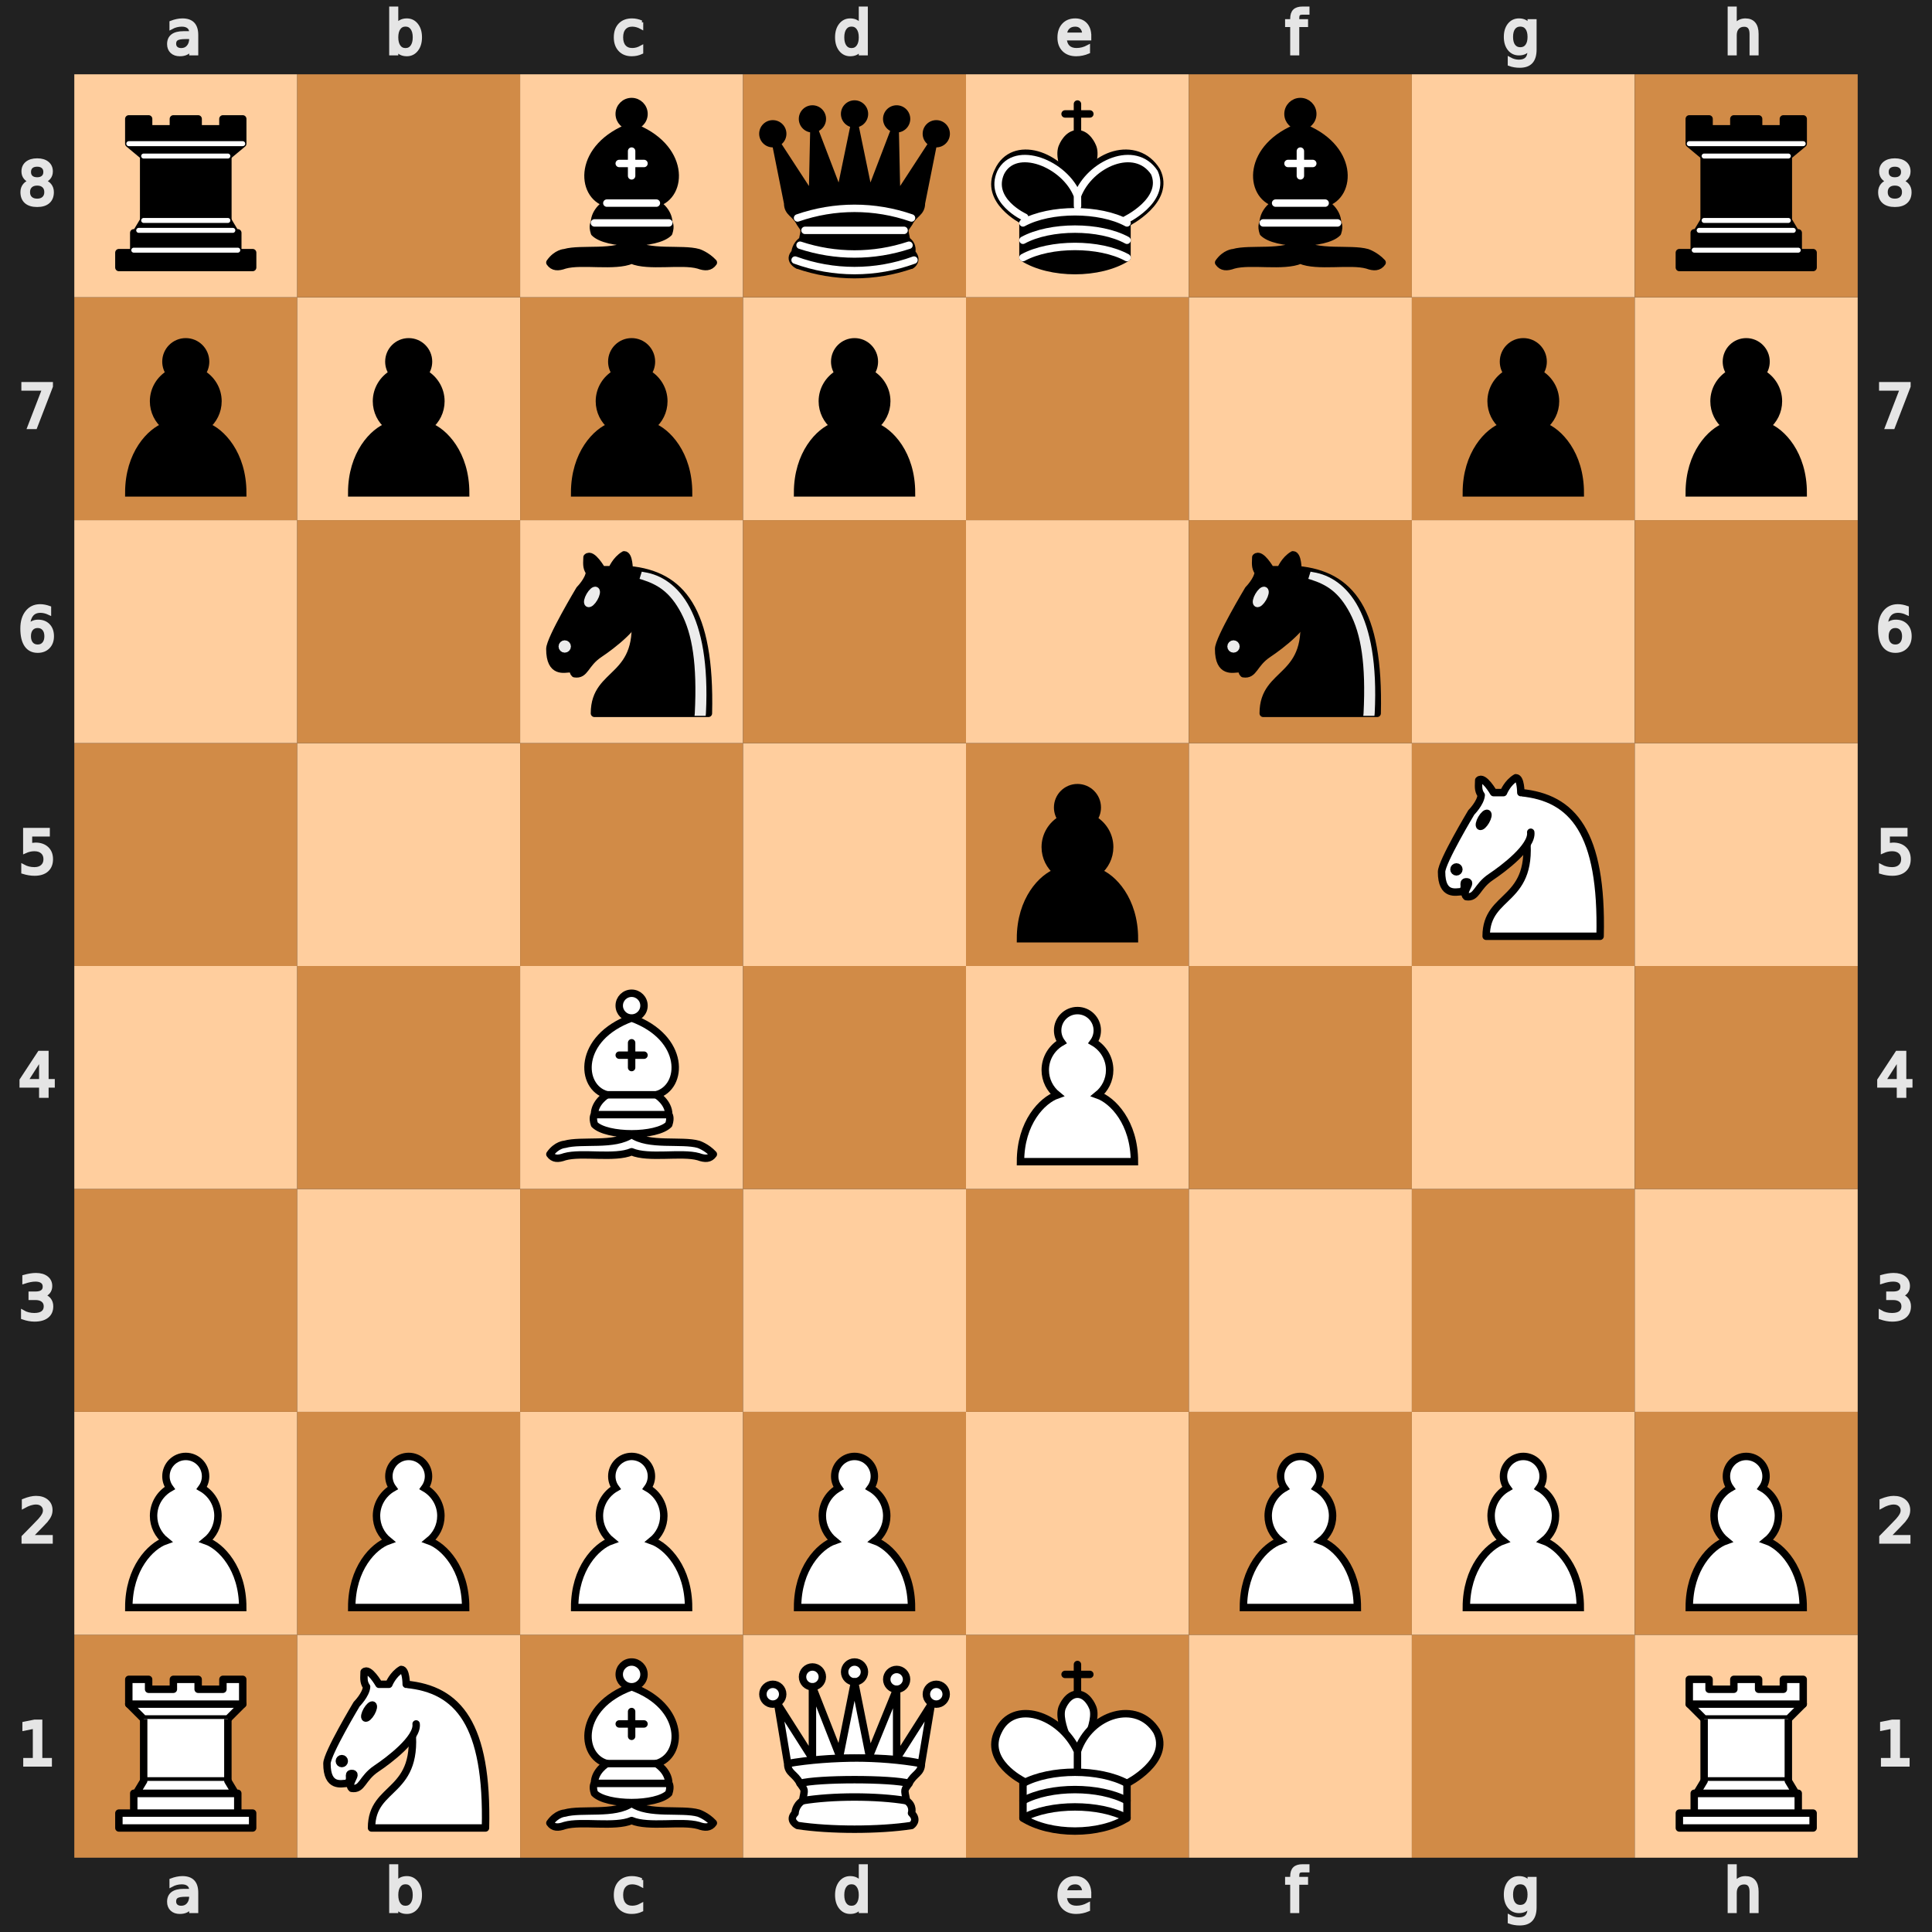
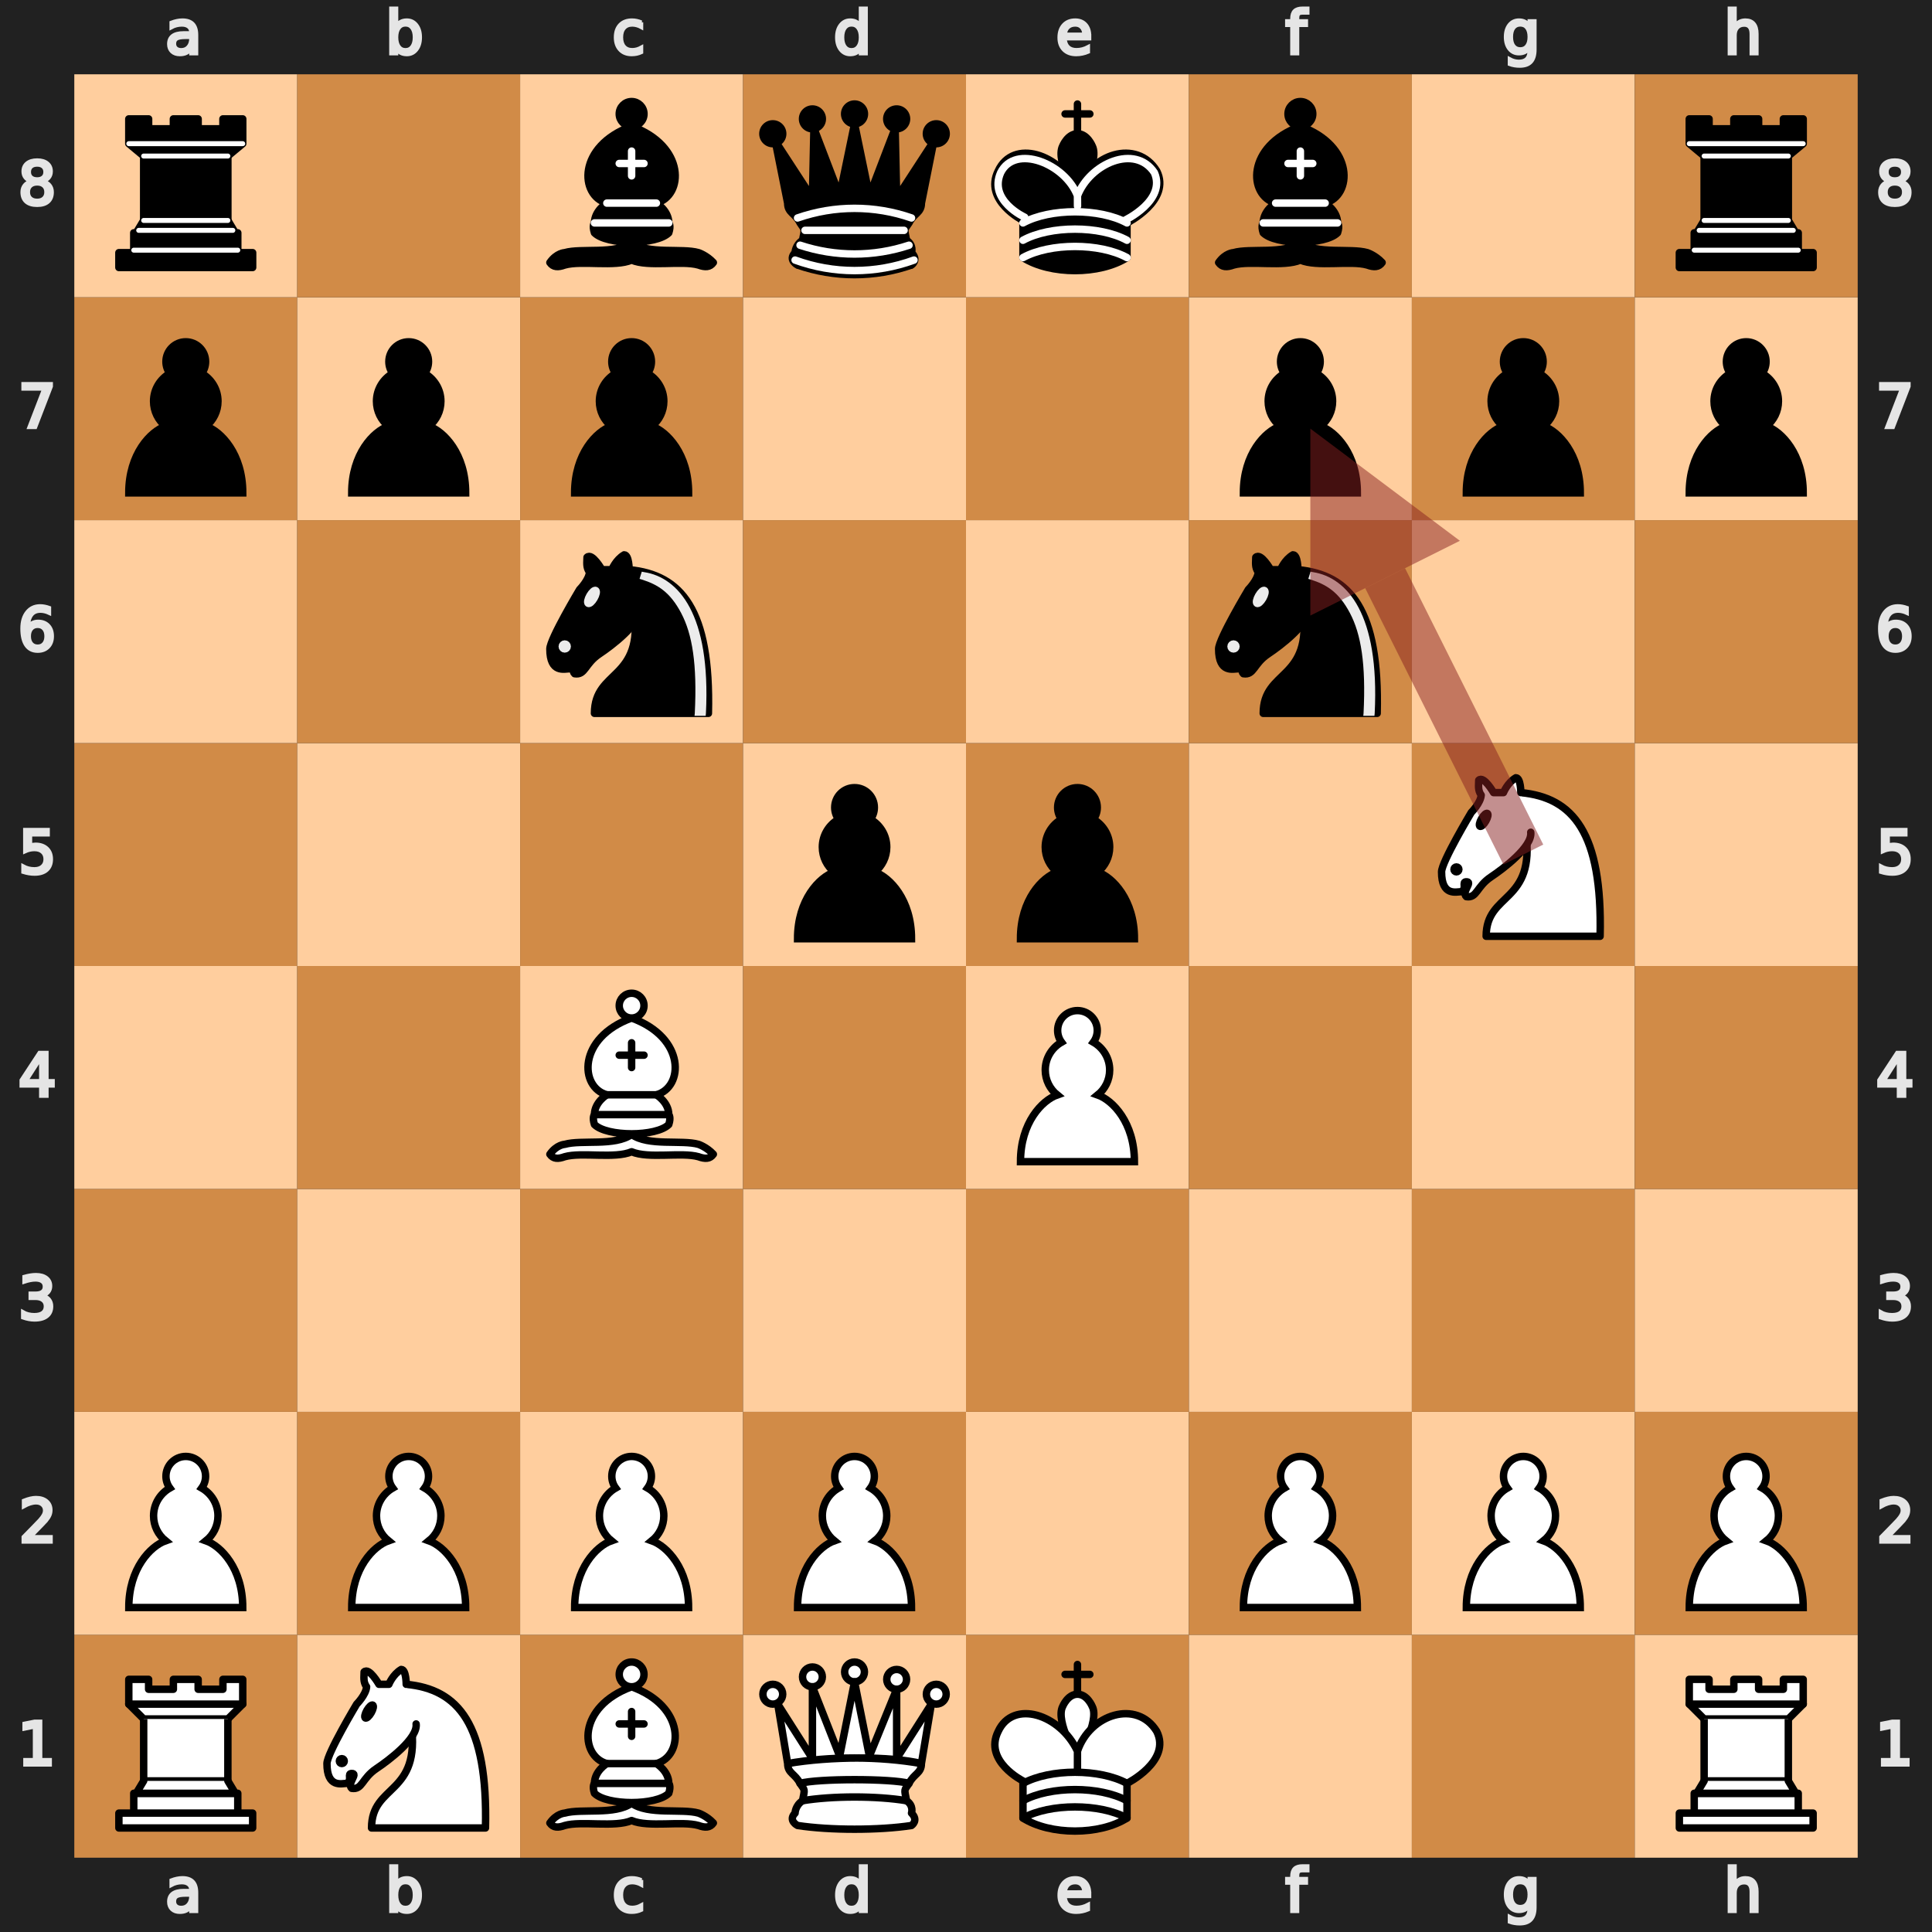
<svg xmlns="http://www.w3.org/2000/svg" xmlns:xlink="http://www.w3.org/1999/xlink" version="1.2" baseProfile="tiny" viewBox="0 0 390 390">
  <defs>
    <g id="white-pawn" class="white pawn">
      <path d="M22.5 9c-2.21 0-4 1.79-4 4 0 .89.29 1.71.78 2.38C17.33 16.5 16 18.59 16 21c0 2.03.94 3.84 2.41 5.03-3 1.06-7.41 5.55-7.41 13.47h23c0-7.92-4.41-12.41-7.41-13.47 1.47-1.19 2.41-3 2.41-5.03 0-2.41-1.33-4.5-3.28-5.62.49-.67.78-1.49.78-2.38 0-2.21-1.79-4-4-4z" fill="#fff" stroke="#000" stroke-width="1.5" stroke-linecap="round" />
    </g>
    <g id="white-knight" class="white knight" fill="none" fill-rule="evenodd" stroke="#000" stroke-width="1.5" stroke-linecap="round" stroke-linejoin="round">
      <path d="M 22,10 C 32.5,11 38.5,18 38,39 L 15,39 C 15,30 25,32.5 23,18" style="fill:#ffffff; stroke:#000000;" />
      <path d="M 24,18 C 24.38,20.91 18.45,25.37 16,27 C 13,29 13.18,31.34 11,31 C 9.958,30.06 12.41,27.96 11,28 C 10,28 11.19,29.23 10,30 C 9,30 5.997,31 6,26 C 6,24 12,14 12,14 C 12,14 13.89,12.1 14,10.5 C 13.27,9.506 13.5,8.5 13.5,7.5 C 14.5,6.5 16.5,10 16.5,10 L 18.5,10 C 18.5,10 19.28,8.008 21,7 C 22,7 22,10 22,10" style="fill:#ffffff; stroke:#000000;" />
      <path d="M 9.5 25.5 A 0.5 0.5 0 1 1 8.5,25.5 A 0.5 0.5 0 1 1 9.5 25.5 z" style="fill:#000000; stroke:#000000;" />
      <path d="M 15 15.5 A 0.5 1.5 0 1 1 14,15.5 A 0.5 1.5 0 1 1 15 15.5 z" transform="matrix(0.866,0.5,-0.5,0.866,9.693,-5.173)" style="fill:#000000; stroke:#000000;" />
    </g>
    <g id="white-bishop" class="white bishop" fill="none" fill-rule="evenodd" stroke="#000" stroke-width="1.5" stroke-linecap="round" stroke-linejoin="round">
      <g fill="#fff" stroke-linecap="butt">
        <path d="M9 36c3.39-.97 10.11.43 13.5-2 3.39 2.43 10.11 1.03 13.5 2 0 0 1.65.54 3 2-.68.97-1.65.99-3 .5-3.39-.97-10.11.46-13.5-1-3.39 1.46-10.11.03-13.5 1-1.354.49-2.323.47-3-.5 1.354-1.94 3-2 3-2zM15 32c2.5 2.5 12.5 2.5 15 0 .5-1.5 0-2 0-2 0-2.5-2.5-4-2.5-4 5.5-1.5 6-11.5-5-15.5-11 4-10.5 14-5 15.5 0 0-2.5 1.5-2.5 4 0 0-.5.5 0 2zM25 8a2.5 2.5 0 1 1-5 0 2.5 2.5 0 1 1 5 0z" />
      </g>
      <path d="M17.5 26h10M15 30h15m-7.5-14.5v5M20 18h5" stroke-linejoin="miter" />
    </g>
    <g id="white-rook" class="white rook" fill="#fff" fill-rule="evenodd" stroke="#000" stroke-width="1.5" stroke-linecap="round" stroke-linejoin="round">
      <path d="M9 39h27v-3H9v3zM12 36v-4h21v4H12zM11 14V9h4v2h5V9h5v2h5V9h4v5" stroke-linecap="butt" />
      <path d="M34 14l-3 3H14l-3-3" />
      <path d="M31 17v12.5H14V17" stroke-linecap="butt" stroke-linejoin="miter" />
      <path d="M31 29.5l1.5 2.5h-20l1.5-2.5" />
      <path d="M11 14h23" fill="none" stroke-linejoin="miter" />
    </g>
    <g id="white-queen" class="white queen" fill="#fff" fill-rule="evenodd" stroke="#000" stroke-width="1.5" stroke-linecap="round" stroke-linejoin="round">
      <path d="M8 12a2 2 0 1 1-4 0 2 2 0 1 1 4 0zM24.5 7.5a2 2 0 1 1-4 0 2 2 0 1 1 4 0zM41 12a2 2 0 1 1-4 0 2 2 0 1 1 4 0zM16 8.5a2 2 0 1 1-4 0 2 2 0 1 1 4 0zM33 9a2 2 0 1 1-4 0 2 2 0 1 1 4 0z" />
      <path d="M9 26c8.5-1.5 21-1.5 27 0l2-12-7 11V11l-5.5 13.5-3-15-3 15-5.5-14V25L7 14l2 12zM9 26c0 2 1.5 2 2.5 4 1 1.5 1 1 .5 3.5-1.5 1-1.5 2.5-1.5 2.5-1.5 1.5.5 2.5.5 2.5 6.5 1 16.5 1 23 0 0 0 1.5-1 0-2.5 0 0 .5-1.5-1-2.5-.5-2.5-.5-2 .5-3.5 1-2 2.5-2 2.5-4-8.5-1.5-18.5-1.5-27 0z" stroke-linecap="butt" />
      <path d="M11.5 30c3.5-1 18.5-1 22 0M12 33.5c6-1 15-1 21 0" fill="none" />
    </g>
    <g id="white-king" class="white king" fill="none" fill-rule="evenodd" stroke="#000" stroke-width="1.5" stroke-linecap="round" stroke-linejoin="round">
      <path d="M22.5 11.63V6M20 8h5" stroke-linejoin="miter" />
      <path d="M22.5 25s4.5-7.5 3-10.5c0 0-1-2.5-3-2.5s-3 2.5-3 2.5c-1.5 3 3 10.5 3 10.5" fill="#fff" stroke-linecap="butt" stroke-linejoin="miter" />
      <path d="M11.5 37c5.5 3.5 15.5 3.5 21 0v-7s9-4.5 6-10.5c-4-6.5-13.5-3.5-16 4V27v-3.5c-3.5-7.5-13-10.5-16-4-3 6 5 10 5 10V37z" fill="#fff" />
      <path d="M11.5 30c5.5-3 15.5-3 21 0m-21 3.5c5.5-3 15.5-3 21 0m-21 3.5c5.5-3 15.5-3 21 0" />
    </g>
    <g id="black-pawn" class="black pawn">
      <path d="M22.5 9c-2.21 0-4 1.79-4 4 0 .89.29 1.71.78 2.38C17.33 16.5 16 18.59 16 21c0 2.03.94 3.84 2.41 5.03-3 1.06-7.41 5.55-7.41 13.47h23c0-7.92-4.41-12.41-7.41-13.47 1.47-1.19 2.41-3 2.41-5.03 0-2.41-1.33-4.5-3.28-5.62.49-.67.78-1.49.78-2.38 0-2.21-1.79-4-4-4z" stroke="#000" stroke-width="1.5" stroke-linecap="round" />
    </g>
    <g id="black-knight" class="black knight" fill="none" fill-rule="evenodd" stroke="#000" stroke-width="1.5" stroke-linecap="round" stroke-linejoin="round">
      <path d="M 22,10 C 32.5,11 38.5,18 38,39 L 15,39 C 15,30 25,32.5 23,18" style="fill:#000000; stroke:#000000;" />
      <path d="M 24,18 C 24.38,20.91 18.45,25.37 16,27 C 13,29 13.18,31.34 11,31 C 9.958,30.06 12.41,27.96 11,28 C 10,28 11.19,29.23 10,30 C 9,30 5.997,31 6,26 C 6,24 12,14 12,14 C 12,14 13.89,12.1 14,10.5 C 13.27,9.506 13.5,8.5 13.5,7.5 C 14.5,6.5 16.5,10 16.5,10 L 18.5,10 C 18.5,10 19.28,8.008 21,7 C 22,7 22,10 22,10" style="fill:#000000; stroke:#000000;" />
      <path d="M 9.5 25.5 A 0.5 0.5 0 1 1 8.5,25.5 A 0.5 0.5 0 1 1 9.5 25.5 z" style="fill:#ececec; stroke:#ececec;" />
      <path d="M 15 15.5 A 0.5 1.5 0 1 1 14,15.5 A 0.5 1.5 0 1 1 15 15.5 z" transform="matrix(0.866,0.5,-0.5,0.866,9.693,-5.173)" style="fill:#ececec; stroke:#ececec;" />
      <path d="M 24.55,10.4 L 24.1,11.85 L 24.6,12 C 27.75,13 30.25,14.49 32.5,18.75 C 34.75,23.01 35.75,29.06 35.25,39 L 35.2,39.5 L 37.45,39.5 L 37.5,39 C 38,28.94 36.62,22.15 34.25,17.66 C 31.88,13.17 28.46,11.02 25.06,10.5 L 24.55,10.4 z " style="fill:#ececec; stroke:none;" />
    </g>
    <g id="black-bishop" class="black bishop" fill="none" fill-rule="evenodd" stroke="#000" stroke-width="1.5" stroke-linecap="round" stroke-linejoin="round">
      <path d="M9 36c3.39-.97 10.11.43 13.5-2 3.39 2.43 10.11 1.03 13.5 2 0 0 1.65.54 3 2-.68.97-1.65.99-3 .5-3.39-.97-10.11.46-13.5-1-3.39 1.46-10.11.03-13.5 1-1.354.49-2.323.47-3-.5 1.354-1.94 3-2 3-2zm6-4c2.5 2.5 12.5 2.5 15 0 .5-1.5 0-2 0-2 0-2.5-2.5-4-2.5-4 5.5-1.5 6-11.5-5-15.5-11 4-10.5 14-5 15.5 0 0-2.5 1.5-2.5 4 0 0-.5.5 0 2zM25 8a2.5 2.5 0 1 1-5 0 2.5 2.5 0 1 1 5 0z" fill="#000" stroke-linecap="butt" />
      <path d="M17.5 26h10M15 30h15m-7.5-14.5v5M20 18h5" stroke="#fff" stroke-linejoin="miter" />
    </g>
    <g id="black-rook" class="black rook" fill="#000" fill-rule="evenodd" stroke="#000" stroke-width="1.5" stroke-linecap="round" stroke-linejoin="round">
      <path d="M9 39h27v-3H9v3zM12.5 32l1.5-2.5h17l1.5 2.5h-20zM12 36v-4h21v4H12z" stroke-linecap="butt" />
      <path d="M14 29.5v-13h17v13H14z" stroke-linecap="butt" stroke-linejoin="miter" />
      <path d="M14 16.5L11 14h23l-3 2.5H14zM11 14V9h4v2h5V9h5v2h5V9h4v5H11z" stroke-linecap="butt" />
      <path d="M12 35.5h21M13 31.5h19M14 29.5h17M14 16.5h17M11 14h23" fill="none" stroke="#fff" stroke-width="1" stroke-linejoin="miter" />
    </g>
    <g id="black-queen" class="black queen" fill="#000" fill-rule="evenodd" stroke="#000" stroke-width="1.5" stroke-linecap="round" stroke-linejoin="round">
      <g fill="#000" stroke="none">
        <circle cx="6" cy="12" r="2.75" />
        <circle cx="14" cy="9" r="2.75" />
        <circle cx="22.5" cy="8" r="2.75" />
        <circle cx="31" cy="9" r="2.75" />
        <circle cx="39" cy="12" r="2.75" />
      </g>
      <path d="M9 26c8.5-1.5 21-1.5 27 0l2.5-12.5L31 25l-.3-14.1-5.2 13.6-3-14.5-3 14.5-5.2-13.6L14 25 6.5 13.5 9 26zM9 26c0 2 1.5 2 2.5 4 1 1.5 1 1 .5 3.5-1.5 1-1.5 2.5-1.5 2.5-1.5 1.5.5 2.5.5 2.5 6.5 1 16.5 1 23 0 0 0 1.5-1 0-2.5 0 0 .5-1.5-1-2.5-.5-2.5-.5-2 .5-3.5 1-2 2.5-2 2.5-4-8.5-1.5-18.5-1.5-27 0z" stroke-linecap="butt" />
      <path d="M11 38.5a35 35 1 0 0 23 0" fill="none" stroke-linecap="butt" />
      <path d="M11 29a35 35 1 0 1 23 0M12.5 31.5h20M11.5 34.5a35 35 1 0 0 22 0M10.5 37.5a35 35 1 0 0 24 0" fill="none" stroke="#fff" />
    </g>
    <g id="black-king" class="black king" fill="none" fill-rule="evenodd" stroke="#000" stroke-width="1.5" stroke-linecap="round" stroke-linejoin="round">
      <path d="M22.5 11.63V6" stroke-linejoin="miter" />
      <path d="M22.5 25s4.5-7.5 3-10.5c0 0-1-2.5-3-2.5s-3 2.5-3 2.5c-1.5 3 3 10.5 3 10.5" fill="#000" stroke-linecap="butt" stroke-linejoin="miter" />
      <path d="M11.5 37c5.5 3.5 15.5 3.5 21 0v-7s9-4.5 6-10.5c-4-6.5-13.5-3.5-16 4V27v-3.5c-3.5-7.5-13-10.5-16-4-3 6 5 10 5 10V37z" fill="#000" />
      <path d="M20 8h5" stroke-linejoin="miter" />
      <path d="M32 29.5s8.5-4 6.03-9.65C34.15 14 25 18 22.5 24.5l.01 2.1-.01-2.1C20 18 9.906 14 6.997 19.85c-2.497 5.65 4.853 9 4.853 9M11.5 30c5.5-3 15.5-3 21 0m-21 3.5c5.5-3 15.5-3 21 0m-21 3.5c5.5-3 15.5-3 21 0" stroke="#fff" />
    </g>
  </defs>
  <rect x="0" y="0" width="390" height="390" fill="#212121" />
  <g transform="translate(20, 0) scale(0.75, 0.75)" fill="#e5e5e5" stroke="#e5e5e5">
    <path d="M23.328 10.016q-1.742 0-2.414.398-.672.398-.672 1.36 0 .765.5 1.218.508.445 1.375.445 1.196 0 1.914-.843.727-.852.727-2.258v-.32zm2.867-.594v4.992h-1.437v-1.328q-.492.797-1.227 1.18-.734.375-1.797.375-1.343 0-2.14-.75-.79-.758-.79-2.024 0-1.476.985-2.226.992-.75 2.953-.75h2.016V8.75q0-.992-.656-1.531-.649-.547-1.829-.547-.75 0-1.46.18-.711.18-1.368.539V6.062q.79-.304 1.532-.453.742-.156 1.445-.156 1.898 0 2.836.984.937.985.937 2.985z" />
  </g>
  <g transform="translate(20, 375) scale(0.75, 0.75)" fill="#e5e5e5" stroke="#e5e5e5">
    <path d="M23.328 10.016q-1.742 0-2.414.398-.672.398-.672 1.36 0 .765.5 1.218.508.445 1.375.445 1.196 0 1.914-.843.727-.852.727-2.258v-.32zm2.867-.594v4.992h-1.437v-1.328q-.492.797-1.227 1.18-.734.375-1.797.375-1.343 0-2.14-.75-.79-.758-.79-2.024 0-1.476.985-2.226.992-.75 2.953-.75h2.016V8.75q0-.992-.656-1.531-.649-.547-1.829-.547-.75 0-1.46.18-.711.18-1.368.539V6.062q.79-.304 1.532-.453.742-.156 1.445-.156 1.898 0 2.836.984.937.985.937 2.985z" />
  </g>
  <g transform="translate(65, 0) scale(0.75, 0.75)" fill="#e5e5e5" stroke="#e5e5e5">
    <path d="M24.922 10.047q0-1.586-.656-2.485-.649-.906-1.79-.906-1.14 0-1.796.906-.649.899-.649 2.485 0 1.586.649 2.492.656.898 1.797.898 1.14 0 1.789-.898.656-.906.656-2.492zm-4.89-3.055q.452-.781 1.14-1.156.695-.383 1.656-.383 1.594 0 2.586 1.266 1 1.265 1 3.328 0 2.062-1 3.328-.992 1.266-2.586 1.266-.96 0-1.656-.375-.688-.383-1.14-1.164v1.312h-1.446V2.258h1.445z" />
  </g>
  <g transform="translate(65, 375) scale(0.75, 0.75)" fill="#e5e5e5" stroke="#e5e5e5">
    <path d="M24.922 10.047q0-1.586-.656-2.485-.649-.906-1.79-.906-1.14 0-1.796.906-.649.899-.649 2.485 0 1.586.649 2.492.656.898 1.797.898 1.14 0 1.789-.898.656-.906.656-2.492zm-4.89-3.055q.452-.781 1.14-1.156.695-.383 1.656-.383 1.594 0 2.586 1.266 1 1.265 1 3.328 0 2.062-1 3.328-.992 1.266-2.586 1.266-.96 0-1.656-.375-.688-.383-1.14-1.164v1.312h-1.446V2.258h1.445z" />
  </g>
  <g transform="translate(110, 0) scale(0.75, 0.75)" fill="#e5e5e5" stroke="#e5e5e5">
    <path d="M25.96 6v1.344q-.608-.336-1.226-.5-.609-.172-1.234-.172-1.398 0-2.172.89-.773.883-.773 2.485 0 1.601.773 2.492.774.883 2.172.883.625 0 1.234-.164.618-.172 1.227-.508v1.328q-.602.281-1.25.422-.64.14-1.367.14-1.977 0-3.14-1.242-1.165-1.242-1.165-3.351 0-2.14 1.172-3.367 1.18-1.227 3.227-1.227.664 0 1.296.14.633.134 1.227.407z" />
  </g>
  <g transform="translate(110, 375) scale(0.75, 0.75)" fill="#e5e5e5" stroke="#e5e5e5">
    <path d="M25.96 6v1.344q-.608-.336-1.226-.5-.609-.172-1.234-.172-1.398 0-2.172.89-.773.883-.773 2.485 0 1.601.773 2.492.774.883 2.172.883.625 0 1.234-.164.618-.172 1.227-.508v1.328q-.602.281-1.25.422-.64.14-1.367.14-1.977 0-3.14-1.242-1.165-1.242-1.165-3.351 0-2.14 1.172-3.367 1.18-1.227 3.227-1.227.664 0 1.296.14.633.134 1.227.407z" />
  </g>
  <g transform="translate(155, 0) scale(0.75, 0.75)" fill="#e5e5e5" stroke="#e5e5e5">
    <path d="M24.973 6.992V2.258h1.437v12.156h-1.437v-1.312q-.453.78-1.149 1.164-.687.375-1.656.375-1.586 0-2.586-1.266-.992-1.266-.992-3.328 0-2.063.992-3.328 1-1.266 2.586-1.266.969 0 1.656.383.696.375 1.149 1.156zm-4.899 3.055q0 1.586.649 2.492.656.898 1.797.898 1.14 0 1.796-.898.657-.906.657-2.492 0-1.586-.657-2.485-.656-.906-1.796-.906-1.141 0-1.797.906-.649.899-.649 2.485z" />
  </g>
  <g transform="translate(155, 375) scale(0.75, 0.75)" fill="#e5e5e5" stroke="#e5e5e5">
    <path d="M24.973 6.992V2.258h1.437v12.156h-1.437v-1.312q-.453.78-1.149 1.164-.687.375-1.656.375-1.586 0-2.586-1.266-.992-1.266-.992-3.328 0-2.063.992-3.328 1-1.266 2.586-1.266.969 0 1.656.383.696.375 1.149 1.156zm-4.899 3.055q0 1.586.649 2.492.656.898 1.797.898 1.14 0 1.796-.898.657-.906.657-2.492 0-1.586-.657-2.485-.656-.906-1.796-.906-1.141 0-1.797.906-.649.899-.649 2.485z" />
  </g>
  <g transform="translate(200, 0) scale(0.75, 0.75)" fill="#e5e5e5" stroke="#e5e5e5">
    <path d="M26.555 9.68v.703h-6.61q.094 1.484.89 2.265.806.774 2.235.774.828 0 1.602-.203.781-.203 1.547-.61v1.36q-.774.328-1.586.5-.813.172-1.649.172-2.093 0-3.32-1.22-1.219-1.218-1.219-3.296 0-2.148 1.157-3.406 1.164-1.266 3.132-1.266 1.766 0 2.79 1.14 1.03 1.134 1.03 3.087zm-1.438-.422q-.015-1.18-.664-1.883-.64-.703-1.703-.703-1.203 0-1.93.68-.718.68-.828 1.914z" />
  </g>
  <g transform="translate(200, 375) scale(0.75, 0.75)" fill="#e5e5e5" stroke="#e5e5e5">
    <path d="M26.555 9.68v.703h-6.61q.094 1.484.89 2.265.806.774 2.235.774.828 0 1.602-.203.781-.203 1.547-.61v1.36q-.774.328-1.586.5-.813.172-1.649.172-2.093 0-3.32-1.22-1.219-1.218-1.219-3.296 0-2.148 1.157-3.406 1.164-1.266 3.132-1.266 1.766 0 2.79 1.14 1.03 1.134 1.03 3.087zm-1.438-.422q-.015-1.18-.664-1.883-.64-.703-1.703-.703-1.203 0-1.93.68-.718.68-.828 1.914z" />
  </g>
  <g transform="translate(245, 0) scale(0.75, 0.75)" fill="#e5e5e5" stroke="#e5e5e5">
    <path d="M25.285 2.258v1.195H23.91q-.773 0-1.078.313-.297.312-.297 1.125v.773h2.367v1.117h-2.367v7.633H21.09V6.781h-1.375V5.664h1.375v-.61q0-1.46.68-2.124.68-.672 2.156-.672z" />
  </g>
  <g transform="translate(245, 375) scale(0.75, 0.75)" fill="#e5e5e5" stroke="#e5e5e5">
    <path d="M25.285 2.258v1.195H23.91q-.773 0-1.078.313-.297.312-.297 1.125v.773h2.367v1.117h-2.367v7.633H21.09V6.781h-1.375V5.664h1.375v-.61q0-1.46.68-2.124.68-.672 2.156-.672z" />
  </g>
  <g transform="translate(290, 0) scale(0.75, 0.75)" fill="#e5e5e5" stroke="#e5e5e5">
    <path d="M24.973 9.937q0-1.562-.649-2.421-.64-.86-1.804-.86-1.157 0-1.805.86-.64.859-.64 2.421 0 1.555.64 2.415.648.859 1.805.859 1.164 0 1.804-.86.649-.859.649-2.414zm1.437 3.391q0 2.234-.992 3.32-.992 1.094-3.04 1.094-.757 0-1.429-.117-.672-.11-1.304-.344v-1.398q.632.344 1.25.508.617.164 1.257.164 1.414 0 2.118-.743.703-.734.703-2.226v-.711q-.446.773-1.141 1.156-.695.383-1.664.383-1.61 0-2.594-1.227-.984-1.226-.984-3.25 0-2.03.984-3.257.985-1.227 2.594-1.227.969 0 1.664.383t1.14 1.156V5.664h1.438z" />
  </g>
  <g transform="translate(290, 375) scale(0.75, 0.75)" fill="#e5e5e5" stroke="#e5e5e5">
    <path d="M24.973 9.937q0-1.562-.649-2.421-.64-.86-1.804-.86-1.157 0-1.805.86-.64.859-.64 2.421 0 1.555.64 2.415.648.859 1.805.859 1.164 0 1.804-.86.649-.859.649-2.414zm1.437 3.391q0 2.234-.992 3.32-.992 1.094-3.04 1.094-.757 0-1.429-.117-.672-.11-1.304-.344v-1.398q.632.344 1.25.508.617.164 1.257.164 1.414 0 2.118-.743.703-.734.703-2.226v-.711q-.446.773-1.141 1.156-.695.383-1.664.383-1.61 0-2.594-1.227-.984-1.226-.984-3.25 0-2.03.984-3.257.985-1.227 2.594-1.227.969 0 1.664.383t1.14 1.156V5.664h1.438z" />
  </g>
  <g transform="translate(335, 0) scale(0.75, 0.75)" fill="#e5e5e5" stroke="#e5e5e5">
    <path d="M26.164 9.133v5.281h-1.437V9.18q0-1.243-.485-1.86-.484-.617-1.453-.617-1.164 0-1.836.742-.672.742-.672 2.024v4.945h-1.445V2.258h1.445v4.765q.516-.789 1.211-1.18.703-.39 1.617-.39 1.508 0 2.282.938.773.93.773 2.742z" />
  </g>
  <g transform="translate(335, 375) scale(0.75, 0.75)" fill="#e5e5e5" stroke="#e5e5e5">
    <path d="M26.164 9.133v5.281h-1.437V9.18q0-1.243-.485-1.86-.484-.617-1.453-.617-1.164 0-1.836.742-.672.742-.672 2.024v4.945h-1.445V2.258h1.445v4.765q.516-.789 1.211-1.18.703-.39 1.617-.39 1.508 0 2.282.938.773.93.773 2.742z" />
  </g>
  <g transform="translate(0, 335) scale(0.75, 0.75)" fill="#e5e5e5" stroke="#e5e5e5">
    <path d="M6.754 26.996h2.578v-8.898l-2.805.562v-1.437l2.79-.563h1.578v10.336h2.578v1.328h-6.72z" />
  </g>
  <g transform="translate(375, 335) scale(0.75, 0.75)" fill="#e5e5e5" stroke="#e5e5e5">
    <path d="M6.754 26.996h2.578v-8.898l-2.805.562v-1.437l2.79-.563h1.578v10.336h2.578v1.328h-6.72z" />
  </g>
  <g transform="translate(0, 290) scale(0.75, 0.75)" fill="#e5e5e5" stroke="#e5e5e5">
    <path d="M8.195 26.996h5.508v1.328H6.297v-1.328q.898-.93 2.445-2.492 1.555-1.57 1.953-2.024.758-.851 1.055-1.437.305-.594.305-1.164 0-.93-.657-1.516-.648-.586-1.695-.586-.742 0-1.57.258-.82.258-1.758.781v-1.593q.953-.383 1.781-.578.828-.196 1.516-.196 1.812 0 2.89.906 1.079.907 1.079 2.422 0 .72-.274 1.368-.265.64-.976 1.515-.196.227-1.243 1.313-1.046 1.078-2.953 3.023z" />
  </g>
  <g transform="translate(375, 290) scale(0.75, 0.75)" fill="#e5e5e5" stroke="#e5e5e5">
    <path d="M8.195 26.996h5.508v1.328H6.297v-1.328q.898-.93 2.445-2.492 1.555-1.57 1.953-2.024.758-.851 1.055-1.437.305-.594.305-1.164 0-.93-.657-1.516-.648-.586-1.695-.586-.742 0-1.57.258-.82.258-1.758.781v-1.593q.953-.383 1.781-.578.828-.196 1.516-.196 1.812 0 2.89.906 1.079.907 1.079 2.422 0 .72-.274 1.368-.265.64-.976 1.515-.196.227-1.243 1.313-1.046 1.078-2.953 3.023z" />
  </g>
  <g transform="translate(0, 245) scale(0.75, 0.75)" fill="#e5e5e5" stroke="#e5e5e5">
    <path d="M11.434 22.035q1.132.242 1.765 1.008.64.766.64 1.89 0 1.727-1.187 2.672-1.187.946-3.375.946-.734 0-1.515-.149-.774-.14-1.602-.43V26.45q.656.383 1.438.578.78.196 1.632.196 1.485 0 2.258-.586.782-.586.782-1.703 0-1.032-.727-1.61-.719-.586-2.008-.586h-1.36v-1.297h1.423q1.164 0 1.78-.46.618-.47.618-1.344 0-.899-.64-1.375-.633-.485-1.82-.485-.65 0-1.391.141-.743.14-1.633.437V16.95q.898-.25 1.68-.375.788-.125 1.484-.125 1.797 0 2.844.82 1.046.813 1.046 2.204 0 .968-.554 1.64-.555.664-1.578.922z" />
  </g>
  <g transform="translate(375, 245) scale(0.75, 0.75)" fill="#e5e5e5" stroke="#e5e5e5">
    <path d="M11.434 22.035q1.132.242 1.765 1.008.64.766.64 1.89 0 1.727-1.187 2.672-1.187.946-3.375.946-.734 0-1.515-.149-.774-.14-1.602-.43V26.45q.656.383 1.438.578.78.196 1.632.196 1.485 0 2.258-.586.782-.586.782-1.703 0-1.032-.727-1.61-.719-.586-2.008-.586h-1.36v-1.297h1.423q1.164 0 1.78-.46.618-.47.618-1.344 0-.899-.64-1.375-.633-.485-1.82-.485-.65 0-1.391.141-.743.14-1.633.437V16.95q.898-.25 1.68-.375.788-.125 1.484-.125 1.797 0 2.844.82 1.046.813 1.046 2.204 0 .968-.554 1.64-.555.664-1.578.922z" />
  </g>
  <g transform="translate(0, 200) scale(0.75, 0.75)" fill="#e5e5e5" stroke="#e5e5e5">
    <path d="M11.016 18.035L7.03 24.262h3.985zm-.414-1.375h1.984v7.602h1.664v1.312h-1.664v2.75h-1.57v-2.75H5.75v-1.523z" />
  </g>
  <g transform="translate(375, 200) scale(0.75, 0.75)" fill="#e5e5e5" stroke="#e5e5e5">
    <path d="M11.016 18.035L7.03 24.262h3.985zm-.414-1.375h1.984v7.602h1.664v1.312h-1.664v2.75h-1.57v-2.75H5.75v-1.523z" />
  </g>
  <g transform="translate(0, 155) scale(0.75, 0.75)" fill="#e5e5e5" stroke="#e5e5e5">
    <path d="M6.719 16.66h6.195v1.328h-4.75v2.86q.344-.118.688-.172.343-.063.687-.063 1.953 0 3.094 1.07 1.14 1.07 1.14 2.899 0 1.883-1.171 2.93-1.172 1.039-3.305 1.039-.735 0-1.5-.125-.758-.125-1.57-.375v-1.586q.703.383 1.453.57.75.188 1.586.188 1.351 0 2.14-.711.79-.711.79-1.93 0-1.219-.79-1.93-.789-.71-2.14-.71-.633 0-1.266.14-.625.14-1.281.438z" />
  </g>
  <g transform="translate(375, 155) scale(0.75, 0.75)" fill="#e5e5e5" stroke="#e5e5e5">
    <path d="M6.719 16.66h6.195v1.328h-4.75v2.86q.344-.118.688-.172.343-.063.687-.063 1.953 0 3.094 1.07 1.14 1.07 1.14 2.899 0 1.883-1.171 2.93-1.172 1.039-3.305 1.039-.735 0-1.5-.125-.758-.125-1.57-.375v-1.586q.703.383 1.453.57.75.188 1.586.188 1.351 0 2.14-.711.79-.711.79-1.93 0-1.219-.79-1.93-.789-.71-2.14-.71-.633 0-1.266.14-.625.14-1.281.438z" />
  </g>
  <g transform="translate(0, 110) scale(0.75, 0.75)" fill="#e5e5e5" stroke="#e5e5e5">
    <path d="M10.137 21.863q-1.063 0-1.688.727-.617.726-.617 1.992 0 1.258.617 1.992.625.727 1.688.727 1.062 0 1.68-.727.624-.734.624-1.992 0-1.266-.625-1.992-.617-.727-1.68-.727zm3.133-4.945v1.437q-.594-.28-1.204-.43-.601-.148-1.195-.148-1.562 0-2.39 1.055-.82 1.055-.938 3.188.46-.68 1.156-1.04.696-.367 1.531-.367 1.758 0 2.774 1.07 1.023 1.063 1.023 2.899 0 1.797-1.062 2.883-1.063 1.086-2.828 1.086-2.024 0-3.094-1.547-1.07-1.555-1.07-4.5 0-2.766 1.312-4.406 1.313-1.649 3.524-1.649.593 0 1.195.117.61.118 1.266.352z" />
  </g>
  <g transform="translate(375, 110) scale(0.75, 0.75)" fill="#e5e5e5" stroke="#e5e5e5">
    <path d="M10.137 21.863q-1.063 0-1.688.727-.617.726-.617 1.992 0 1.258.617 1.992.625.727 1.688.727 1.062 0 1.68-.727.624-.734.624-1.992 0-1.266-.625-1.992-.617-.727-1.68-.727zm3.133-4.945v1.437q-.594-.28-1.204-.43-.601-.148-1.195-.148-1.562 0-2.39 1.055-.82 1.055-.938 3.188.46-.68 1.156-1.04.696-.367 1.531-.367 1.758 0 2.774 1.07 1.023 1.063 1.023 2.899 0 1.797-1.062 2.883-1.063 1.086-2.828 1.086-2.024 0-3.094-1.547-1.07-1.555-1.07-4.5 0-2.766 1.312-4.406 1.313-1.649 3.524-1.649.593 0 1.195.117.61.118 1.266.352z" />
  </g>
  <g transform="translate(0, 65) scale(0.75, 0.75)" fill="#e5e5e5" stroke="#e5e5e5">
    <path d="M6.25 16.66h7.5v.672L9.516 28.324H7.867l3.985-10.336H6.25z" />
  </g>
  <g transform="translate(375, 65) scale(0.75, 0.75)" fill="#e5e5e5" stroke="#e5e5e5">
    <path d="M6.25 16.66h7.5v.672L9.516 28.324H7.867l3.985-10.336H6.25z" />
  </g>
  <g transform="translate(0, 20) scale(0.75, 0.75)" fill="#e5e5e5" stroke="#e5e5e5">
    <path d="M10 22.785q-1.125 0-1.773.602-.641.601-.641 1.656t.64 1.656q.649.602 1.774.602t1.773-.602q.649-.61.649-1.656 0-1.055-.649-1.656-.64-.602-1.773-.602zm-1.578-.672q-1.016-.25-1.586-.945-.563-.695-.563-1.695 0-1.399.993-2.211 1-.813 2.734-.813 1.742 0 2.734.813.993.812.993 2.21 0 1-.57 1.696-.563.695-1.571.945 1.14.266 1.773 1.04.641.773.641 1.89 0 1.695-1.04 2.602-1.03.906-2.96.906t-2.969-.906Q6 26.738 6 25.043q0-1.117.64-1.89.641-.774 1.782-1.04zm-.578-2.492q0 .906.562 1.414.57.508 1.594.508 1.016 0 1.586-.508.578-.508.578-1.414 0-.906-.578-1.414-.57-.508-1.586-.508-1.023 0-1.594.508-.562.508-.562 1.414z" />
  </g>
  <g transform="translate(375, 20) scale(0.75, 0.75)" fill="#e5e5e5" stroke="#e5e5e5">
    <path d="M10 22.785q-1.125 0-1.773.602-.641.601-.641 1.656t.64 1.656q.649.602 1.774.602t1.773-.602q.649-.61.649-1.656 0-1.055-.649-1.656-.64-.602-1.773-.602zm-1.578-.672q-1.016-.25-1.586-.945-.563-.695-.563-1.695 0-1.399.993-2.211 1-.813 2.734-.813 1.742 0 2.734.813.993.812.993 2.21 0 1-.57 1.696-.563.695-1.571.945 1.14.266 1.773 1.04.641.773.641 1.89 0 1.695-1.04 2.602-1.03.906-2.96.906t-2.969-.906Q6 26.738 6 25.043q0-1.117.64-1.89.641-.774 1.782-1.04zm-.578-2.492q0 .906.562 1.414.57.508 1.594.508 1.016 0 1.586-.508.578-.508.578-1.414 0-.906-.578-1.414-.57-.508-1.586-.508-1.023 0-1.594.508-.562.508-.562 1.414z" />
  </g>
  <rect x="15" y="330" width="45" height="45" class="square dark a1" stroke="none" fill="#d18b47" />
  <rect x="60" y="330" width="45" height="45" class="square light b1" stroke="none" fill="#ffce9e" />
  <rect x="105" y="330" width="45" height="45" class="square dark c1" stroke="none" fill="#d18b47" />
  <rect x="150" y="330" width="45" height="45" class="square light d1" stroke="none" fill="#ffce9e" />
  <rect x="195" y="330" width="45" height="45" class="square dark e1" stroke="none" fill="#d18b47" />
  <rect x="240" y="330" width="45" height="45" class="square light f1" stroke="none" fill="#ffce9e" />
  <rect x="285" y="330" width="45" height="45" class="square dark g1" stroke="none" fill="#d18b47" />
  <rect x="330" y="330" width="45" height="45" class="square light h1" stroke="none" fill="#ffce9e" />
  <rect x="15" y="285" width="45" height="45" class="square light a2" stroke="none" fill="#ffce9e" />
  <rect x="60" y="285" width="45" height="45" class="square dark b2" stroke="none" fill="#d18b47" />
  <rect x="105" y="285" width="45" height="45" class="square light c2" stroke="none" fill="#ffce9e" />
  <rect x="150" y="285" width="45" height="45" class="square dark d2" stroke="none" fill="#d18b47" />
  <rect x="195" y="285" width="45" height="45" class="square light e2" stroke="none" fill="#ffce9e" />
  <rect x="240" y="285" width="45" height="45" class="square dark f2" stroke="none" fill="#d18b47" />
  <rect x="285" y="285" width="45" height="45" class="square light g2" stroke="none" fill="#ffce9e" />
  <rect x="330" y="285" width="45" height="45" class="square dark h2" stroke="none" fill="#d18b47" />
  <rect x="15" y="240" width="45" height="45" class="square dark a3" stroke="none" fill="#d18b47" />
  <rect x="60" y="240" width="45" height="45" class="square light b3" stroke="none" fill="#ffce9e" />
  <rect x="105" y="240" width="45" height="45" class="square dark c3" stroke="none" fill="#d18b47" />
  <rect x="150" y="240" width="45" height="45" class="square light d3" stroke="none" fill="#ffce9e" />
  <rect x="195" y="240" width="45" height="45" class="square dark e3" stroke="none" fill="#d18b47" />
  <rect x="240" y="240" width="45" height="45" class="square light f3" stroke="none" fill="#ffce9e" />
  <rect x="285" y="240" width="45" height="45" class="square dark g3" stroke="none" fill="#d18b47" />
  <rect x="330" y="240" width="45" height="45" class="square light h3" stroke="none" fill="#ffce9e" />
  <rect x="15" y="195" width="45" height="45" class="square light a4" stroke="none" fill="#ffce9e" />
  <rect x="60" y="195" width="45" height="45" class="square dark b4" stroke="none" fill="#d18b47" />
  <rect x="105" y="195" width="45" height="45" class="square light c4" stroke="none" fill="#ffce9e" />
  <rect x="150" y="195" width="45" height="45" class="square dark d4" stroke="none" fill="#d18b47" />
  <rect x="195" y="195" width="45" height="45" class="square light e4" stroke="none" fill="#ffce9e" />
  <rect x="240" y="195" width="45" height="45" class="square dark f4" stroke="none" fill="#d18b47" />
  <rect x="285" y="195" width="45" height="45" class="square light g4" stroke="none" fill="#ffce9e" />
  <rect x="330" y="195" width="45" height="45" class="square dark h4" stroke="none" fill="#d18b47" />
  <rect x="15" y="150" width="45" height="45" class="square dark a5" stroke="none" fill="#d18b47" />
  <rect x="60" y="150" width="45" height="45" class="square light b5" stroke="none" fill="#ffce9e" />
  <rect x="105" y="150" width="45" height="45" class="square dark c5" stroke="none" fill="#d18b47" />
  <rect x="150" y="150" width="45" height="45" class="square light d5" stroke="none" fill="#ffce9e" />
  <rect x="195" y="150" width="45" height="45" class="square dark e5" stroke="none" fill="#d18b47" />
  <rect x="240" y="150" width="45" height="45" class="square light f5" stroke="none" fill="#ffce9e" />
  <rect x="285" y="150" width="45" height="45" class="square dark g5" stroke="none" fill="#d18b47" />
  <rect x="330" y="150" width="45" height="45" class="square light h5" stroke="none" fill="#ffce9e" />
  <rect x="15" y="105" width="45" height="45" class="square light a6" stroke="none" fill="#ffce9e" />
  <rect x="60" y="105" width="45" height="45" class="square dark b6" stroke="none" fill="#d18b47" />
  <rect x="105" y="105" width="45" height="45" class="square light c6" stroke="none" fill="#ffce9e" />
  <rect x="150" y="105" width="45" height="45" class="square dark d6" stroke="none" fill="#d18b47" />
  <rect x="195" y="105" width="45" height="45" class="square light e6" stroke="none" fill="#ffce9e" />
  <rect x="240" y="105" width="45" height="45" class="square dark f6" stroke="none" fill="#d18b47" />
  <rect x="285" y="105" width="45" height="45" class="square light g6" stroke="none" fill="#ffce9e" />
  <rect x="330" y="105" width="45" height="45" class="square dark h6" stroke="none" fill="#d18b47" />
  <rect x="15" y="60" width="45" height="45" class="square dark a7" stroke="none" fill="#d18b47" />
  <rect x="60" y="60" width="45" height="45" class="square light b7" stroke="none" fill="#ffce9e" />
  <rect x="105" y="60" width="45" height="45" class="square dark c7" stroke="none" fill="#d18b47" />
  <rect x="150" y="60" width="45" height="45" class="square light d7" stroke="none" fill="#ffce9e" />
  <rect x="195" y="60" width="45" height="45" class="square dark e7" stroke="none" fill="#d18b47" />
  <rect x="240" y="60" width="45" height="45" class="square light f7" stroke="none" fill="#ffce9e" />
  <rect x="285" y="60" width="45" height="45" class="square dark g7" stroke="none" fill="#d18b47" />
  <rect x="330" y="60" width="45" height="45" class="square light h7" stroke="none" fill="#ffce9e" />
  <rect x="15" y="15" width="45" height="45" class="square light a8" stroke="none" fill="#ffce9e" />
  <rect x="60" y="15" width="45" height="45" class="square dark b8" stroke="none" fill="#d18b47" />
  <rect x="105" y="15" width="45" height="45" class="square light c8" stroke="none" fill="#ffce9e" />
  <rect x="150" y="15" width="45" height="45" class="square dark d8" stroke="none" fill="#d18b47" />
  <rect x="195" y="15" width="45" height="45" class="square light e8" stroke="none" fill="#ffce9e" />
  <rect x="240" y="15" width="45" height="45" class="square dark f8" stroke="none" fill="#d18b47" />
  <rect x="285" y="15" width="45" height="45" class="square light g8" stroke="none" fill="#ffce9e" />
  <rect x="330" y="15" width="45" height="45" class="square dark h8" stroke="none" fill="#d18b47" />
  <use href="#white-rook" xlink:href="#white-rook" transform="translate(15, 330)" />
  <use href="#white-knight" xlink:href="#white-knight" transform="translate(60, 330)" />
  <use href="#white-bishop" xlink:href="#white-bishop" transform="translate(105, 330)" />
  <use href="#white-queen" xlink:href="#white-queen" transform="translate(150, 330)" />
  <use href="#white-king" xlink:href="#white-king" transform="translate(195, 330)" />
  <use href="#white-rook" xlink:href="#white-rook" transform="translate(330, 330)" />
  <use href="#white-pawn" xlink:href="#white-pawn" transform="translate(15, 285)" />
  <use href="#white-pawn" xlink:href="#white-pawn" transform="translate(60, 285)" />
  <use href="#white-pawn" xlink:href="#white-pawn" transform="translate(105, 285)" />
  <use href="#white-pawn" xlink:href="#white-pawn" transform="translate(150, 285)" />
  <use href="#white-pawn" xlink:href="#white-pawn" transform="translate(240, 285)" />
  <use href="#white-pawn" xlink:href="#white-pawn" transform="translate(285, 285)" />
  <use href="#white-pawn" xlink:href="#white-pawn" transform="translate(330, 285)" />
  <use href="#white-bishop" xlink:href="#white-bishop" transform="translate(105, 195)" />
  <use href="#white-pawn" xlink:href="#white-pawn" transform="translate(195, 195)" />
+   <use href="#black-pawn" xlink:href="#black-pawn" transform="translate(150, 150)" />
  <use href="#black-pawn" xlink:href="#black-pawn" transform="translate(195, 150)" />
  <use href="#white-knight" xlink:href="#white-knight" transform="translate(285, 150)" />
  <use href="#black-knight" xlink:href="#black-knight" transform="translate(105, 105)" />
  <use href="#black-knight" xlink:href="#black-knight" transform="translate(240, 105)" />
  <use href="#black-pawn" xlink:href="#black-pawn" transform="translate(15, 60)" />
  <use href="#black-pawn" xlink:href="#black-pawn" transform="translate(60, 60)" />
  <use href="#black-pawn" xlink:href="#black-pawn" transform="translate(105, 60)" />
-   <use href="#black-pawn" xlink:href="#black-pawn" transform="translate(150, 60)" />
+   <use href="#black-pawn" xlink:href="#black-pawn" transform="translate(240, 60)" />
  <use href="#black-pawn" xlink:href="#black-pawn" transform="translate(285, 60)" />
  <use href="#black-pawn" xlink:href="#black-pawn" transform="translate(330, 60)" />
  <use href="#black-rook" xlink:href="#black-rook" transform="translate(15, 15)" />
  <use href="#black-bishop" xlink:href="#black-bishop" transform="translate(105, 15)" />
  <use href="#black-queen" xlink:href="#black-queen" transform="translate(150, 15)" />
  <use href="#black-king" xlink:href="#black-king" transform="translate(195, 15)" />
  <use href="#black-bishop" xlink:href="#black-bishop" transform="translate(240, 15)" />
  <use href="#black-rook" xlink:href="#black-rook" transform="translate(330, 15)" />
+   <line x1="307.5" y1="172.5" x2="279.606" y2="116.712" stroke="#882020" opacity="0.502" stroke-width="9.0" stroke-linecap="butt" class="arrow" />
+   <polygon points="264.512,86.525 264.512,124.259 294.699,109.165" fill="#882020" opacity="0.502" class="arrow" />
</svg>
